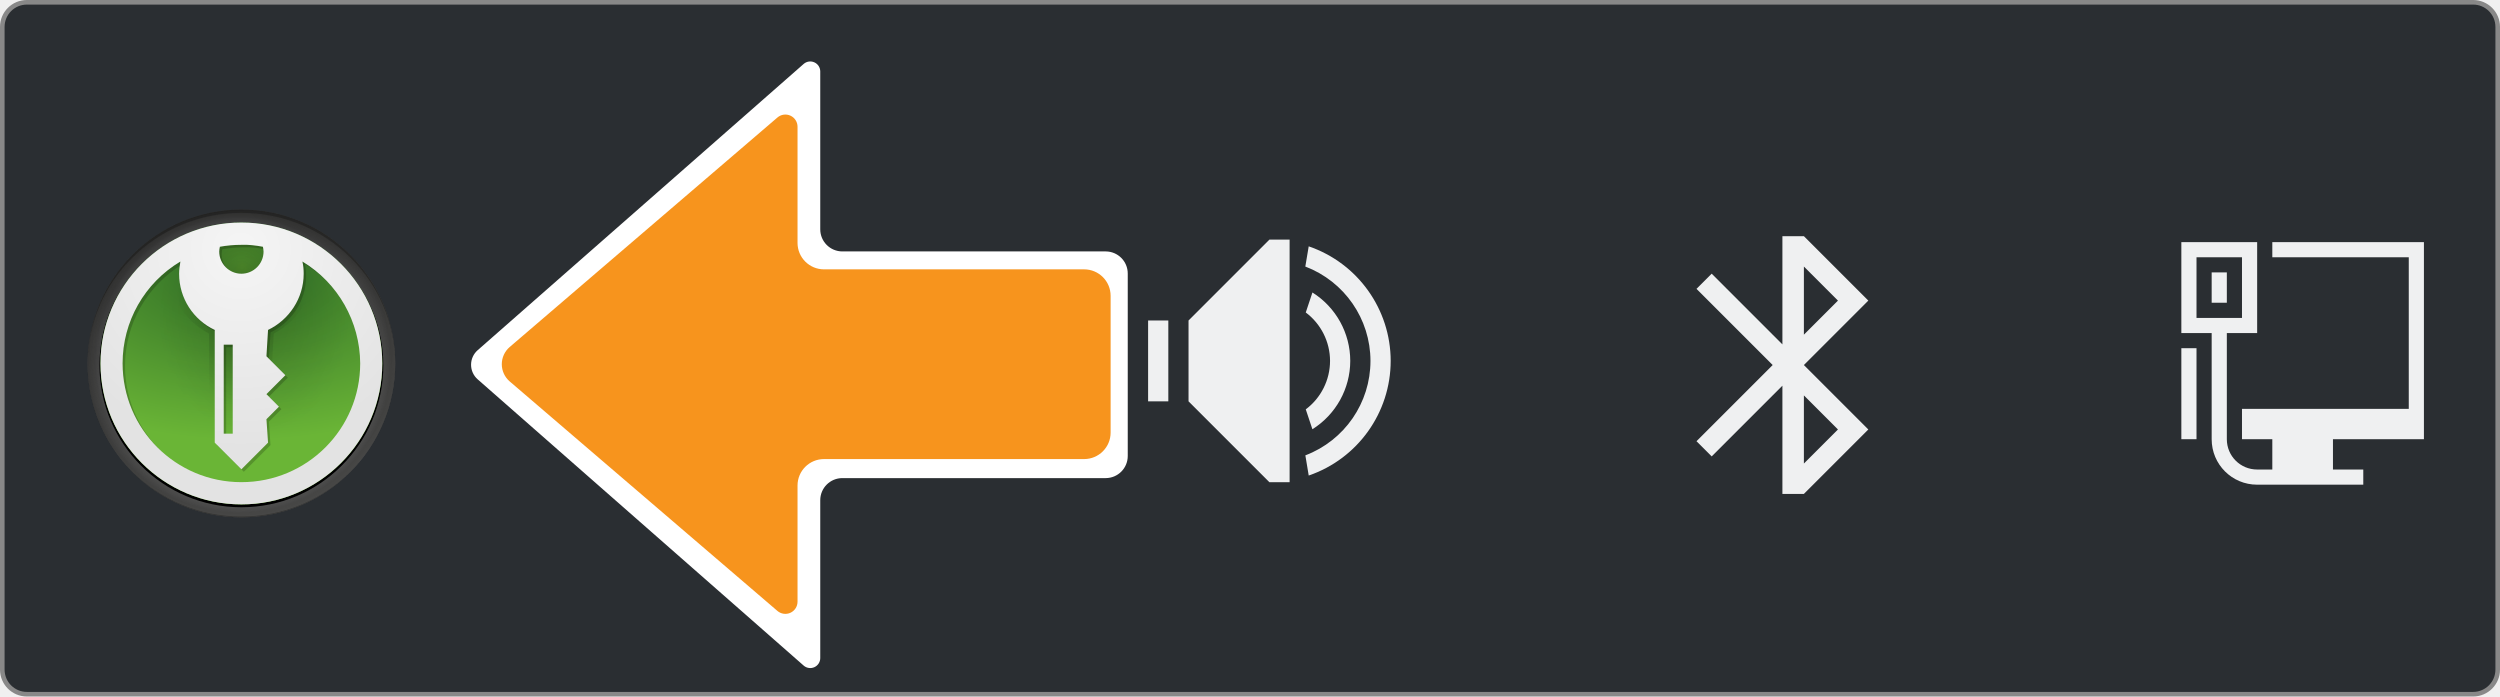
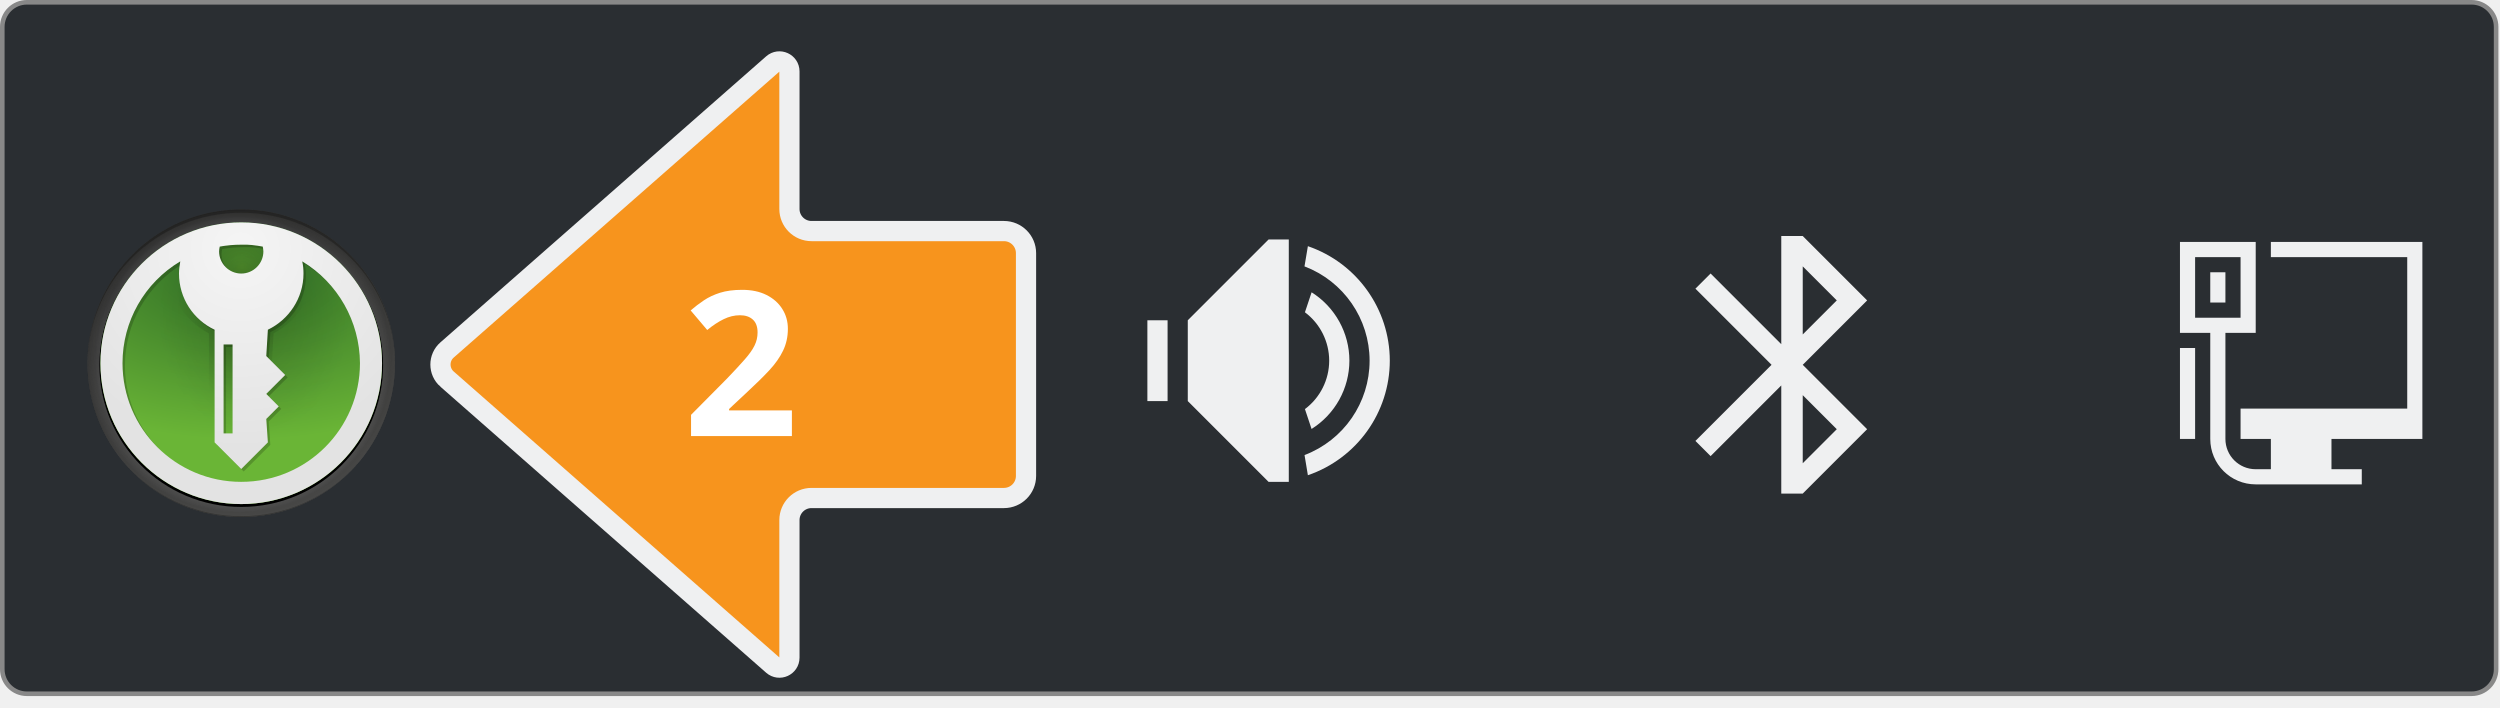
- <svg xmlns="http://www.w3.org/2000/svg" version="1.1" id="svg2" width="494.685" height="137.818" viewBox="0 0 494.685 137.818" xml:space="preserve">
-   <defs id="defs6">
-     <linearGradient id="e" x1="64" y1="-3.314" x2="64" y2="118.486" gradientUnits="userSpaceOnUse">
-       <stop offset="0" stop-color="#414141" id="stop1777" />
-       <stop offset=".196" stop-color="#3e3e3e" id="stop1779" />
-       <stop offset="1" stop-color="#3a3a3a" id="stop1781" />
+ <svg xmlns="http://www.w3.org/2000/svg" version="1.1" viewBox="0 0 495 140">
+   <defs>
+     <linearGradient id="e" x1="64" x2="64" y1="-3.314" y2="118.486" gradientUnits="userSpaceOnUse">
+       <stop stop-color="#414141" offset="0" />
+       <stop stop-color="#3e3e3e" offset=".196" />
+       <stop stop-color="#3a3a3a" offset="1" />
    </linearGradient>
-     <radialGradient id="g" cx="-237.642" cy="32.915" fx="-237.642" fy="32.915" r="207.234" gradientTransform="matrix(0.3539,0,0,0.3539,144.2833,41.6546)" gradientUnits="userSpaceOnUse">
-       <stop offset=".673" stop-color="#fcfcfc" stop-opacity="0" id="stop1784" />
-       <stop offset="1" stop-color="#fcfcfc" id="stop1786" />
+     <radialGradient id="g" cx="-237.642" cy="32.915" r="207.234" gradientTransform="matrix(.3539 0 0 .3539 144.283 41.6546)" gradientUnits="userSpaceOnUse">
+       <stop stop-color="#fcfcfc" stop-opacity="0" offset=".673" />
+       <stop stop-color="#fcfcfc" offset="1" />
    </radialGradient>
-     <radialGradient id="i" cx="-229.296" cy="60.213" fx="-229.296" fy="60.213" r="172.389" gradientTransform="matrix(0.3539,0,0,0.3539,144.2833,41.6546)" gradientUnits="userSpaceOnUse">
-       <stop offset=".109" stop-color="#0f0f0d" stop-opacity="0" id="stop1789" />
-       <stop offset=".886" stop-color="#414141" stop-opacity="0" id="stop1791" />
-       <stop offset=".934" stop-color="#1e1e1d" stop-opacity=".684" id="stop1793" />
-       <stop offset=".987" stop-color="#0f0f0d" id="stop1795" />
+     <radialGradient id="i" cx="-229.296" cy="60.213" r="172.389" gradientTransform="matrix(.3539 0 0 .3539 144.283 41.6546)" gradientUnits="userSpaceOnUse">
+       <stop stop-color="#0f0f0d" stop-opacity="0" offset=".109" />
+       <stop stop-color="#414141" stop-opacity="0" offset=".886" />
+       <stop stop-color="#1e1e1d" stop-opacity=".684" offset=".934" />
+       <stop stop-color="#0f0f0d" offset=".987" />
    </radialGradient>
-     <radialGradient id="n" cx="-223.551" cy="-43.152" fx="-223.551" fy="-43.152" r="334.836" gradientTransform="matrix(0.3539,0,0,0.2026,144.2833,35.1949)" gradientUnits="userSpaceOnUse">
-       <stop offset="0" stop-color="#2e6b26" id="stop1798" />
-       <stop offset="1" stop-color="#6ab536" id="stop1800" />
+     <radialGradient id="n" cx="-223.551" cy="-43.152" r="334.836" gradientTransform="matrix(.3539 0 0 .2026 144.283 35.1949)" gradientUnits="userSpaceOnUse">
+       <stop stop-color="#2e6b26" offset="0" />
+       <stop stop-color="#6ab536" offset="1" />
    </radialGradient>
-     <radialGradient id="p" cx="-212.614" cy="12.058" fx="-212.614" fy="12.058" r="148.11" gradientTransform="matrix(0.3539,0,0,0.4347,144.2833,40.66)" gradientUnits="userSpaceOnUse">
-       <stop offset="0" stop-color="#000" id="stop1803" />
-       <stop offset=".719" stop-color="#fff" id="stop1805" />
+     <radialGradient id="p" cx="-212.614" cy="12.058" r="148.11" gradientTransform="matrix(.3539 0 0 .4347 144.283 40.66)" gradientUnits="userSpaceOnUse">
+       <stop offset="0" />
+       <stop stop-color="#fff" offset=".719" />
    </radialGradient>
-     <radialGradient id="r" cx="-226.056" cy="-44.918" fx="-226.056" fy="-44.918" r="65.393" gradientTransform="matrix(0.3539,0,0,0.3539,144.2833,41.6546)" gradientUnits="userSpaceOnUse">
-       <stop offset="0" stop-color="#6ab536" id="stop1808" />
-       <stop offset="1" stop-color="#2e6b26" id="stop1810" />
+     <radialGradient id="r" cx="-226.056" cy="-44.918" r="65.392" gradientTransform="matrix(.3539 0 0 .3539 144.283 41.6546)" gradientUnits="userSpaceOnUse">
+       <stop stop-color="#6ab536" offset="0" />
+       <stop stop-color="#2e6b26" offset="1" />
    </radialGradient>
-     <radialGradient id="t" cx="-263.923" cy="-1.833" fx="-263.923" fy="-1.833" r="96.585" gradientTransform="matrix(0.3356,0,0,0.5572,152.4899,40.1419)" gradientUnits="userSpaceOnUse">
-       <stop offset="0" stop-color="#000" id="stop1813" />
-       <stop offset=".784" stop-color="#4f4f4f" stop-opacity="0" id="stop1815" />
+     <radialGradient id="t" cx="-263.923" cy="-1.833" r="96.585" gradientTransform="matrix(.3356 0 0 .5572 152.49 40.1419)" gradientUnits="userSpaceOnUse">
+       <stop offset="0" />
+       <stop stop-color="#4f4f4f" stop-opacity="0" offset=".784" />
    </radialGradient>
-     <radialGradient id="w" cx="-227.449" cy="-64.573" fx="-227.449" fy="-64.573" r="223.51" gradientTransform="matrix(0.3539,0,0,0.3539,144.2833,41.6546)" gradientUnits="userSpaceOnUse">
-       <stop offset="0" stop-color="#f5f5f5" id="stop1818" />
-       <stop offset="1" stop-color="#e3e3e3" id="stop1820" />
+     <radialGradient id="w" cx="-227.449" cy="-64.573" r="223.51" gradientTransform="matrix(.3539 0 0 .3539 144.283 41.6546)" gradientUnits="userSpaceOnUse">
+       <stop stop-color="#f5f5f5" offset="0" />
+       <stop stop-color="#e3e3e3" offset="1" />
    </radialGradient>
-     <style type="text/css" id="current-color-scheme">
-       .ColorScheme-Text {
+     <style id="y" type="text/css">.ColorScheme-Text {
        color:#eff0f1;
-       }
-       </style>
-     <linearGradient id="linearGradient40329" x1="229.141" x2="229.141" y1="113.979" y2="297.169" gradientUnits="userSpaceOnUse" gradientTransform="matrix(0.9638436,0,0,0.5062095,-61.31436,-26.13696)">
-       <stop stop-color="#2a2e32" offset="0" id="stop7091" />
-       <stop stop-color="#2a2e32" offset="1" id="stop7093" />
+       }</style>
+     <linearGradient id="a" x1="229.141" x2="229.141" y1="113.979" y2="297.169" gradientTransform="matrix(.963844 0 0 .506209 -61.3144 -26.137)" gradientUnits="userSpaceOnUse">
+       <stop stop-color="#2a2e32" offset="0" />
+       <stop stop-color="#2a2e32" offset="1" />
    </linearGradient>
  </defs>
-   <g id="g8" transform="translate(-0.2350912,-0.08112535)">
-     <path style="color:#eff0f1;fill:currentColor;fill-opacity:1;stroke:none;stroke-width:3.071" d="m 137.456,47.294 v 6.143 h -6.143 -3.071 v 43 h 3.071 39.929 V 93.365 53.437 h -3.071 -6.143 v -6.143 z m -6.143,9.214 h 3.071 v 6.143 h 30.714 V 56.508 h 3.071 v 36.857 h -36.857 z m 6.143,9.214 v 3.071 h 24.571 v -3.071 z m 0,9.214 v 3.071 h 18.429 v -3.071 z m 0,9.214 v 3.071 h 9.214 v -3.071 z" class="ColorScheme-Text" id="path1030" />
-     <rect x="0.689" y="0.535" width="493.777" height="136.91" ry="4.863" fill="url(#linearGradient40329)" stroke="#888888" stroke-width="0.908" id="rect7098" style="fill:url(#linearGradient40329)" />
-     <g class="ColorScheme-Text" fill="currentColor" id="g331" style="color:#eff0f1" transform="matrix(4,0,0,4,219.4158,39.49701)">
-       <path d="M 8,2 4,6 v 4 l 4,4 H 9 V 2 Z" id="path323" />
-       <path d="m 2,6 v 4 H 3 V 6 Z" id="path325" />
-       <path d="M 10.129,4.615 9.799,5.604 A 3,3 0 0 1 11,8 3,3 0 0 1 9.799,10.396 l 0.328,0.984 A 4,4 0 0 0 12,8 4,4 0 0 0 10.129,4.615 Z" id="path327" />
-       <path d="m 9.945,2.332 -0.168,1 A 5,5 0 0 1 13,8 5,5 0 0 1 9.779,12.672 l 0.166,0.998 A 6,6 0 0 0 14,8 6,6 0 0 0 9.945,2.332 Z" id="path329" />
+   <g transform="translate(-.235091 -.0811254)">
+     <path class="ColorScheme-Text" d="m143.456 47.294v6.143h-9.214v43h43v-43h-9.214v-6.143zm-6.143 9.214h3.071v6.143h30.714v-6.143h3.071v36.857h-36.857zm6.143 9.214v3.071h24.571v-3.071zm0 9.214v3.071h18.429v-3.071zm0 9.214v3.071h9.214v-3.071z" color="#eff0f1" fill="currentColor" />
+     <rect x=".689" y=".535" width="493.777" height="136.91" ry="4.863" fill="url(#a)" stroke="#888" stroke-width=".908" />
+     <g class="ColorScheme-Text" transform="matrix(4 0 0 4 219.416 39.497)" color="#eff0f1" fill="currentColor">
+       <path d="m8 2-4 4v4l4 4h1v-12z" />
+       <path d="m2 6v4h1v-4z" />
+       <path d="M 10.129,4.615 9.799,5.604 A 3,3 0 0 1 11,8 3,3 0 0 1 9.799,10.396 l 0.328,0.984 A 4,4 0 0 0 12,8 4,4 0 0 0 10.129,4.615 Z" />
+       <path d="m9.945 2.332-0.168 1a5 5 0 0 1 3.223 4.668 5 5 0 0 1-3.221 4.672l0.166 0.998a6 6 0 0 0 4.055-5.67 6 6 0 0 0-4.055-5.668z" />
    </g>
-     <g style="isolation:isolate" id="g1842" transform="matrix(0.5,0,0,0.5,16,40)">
+     <g transform="matrix(.5 0 0 .5 16 40)" style="isolation:isolate">
      <g id="b">
        <g id="c">
-           <rect width="128" height="128" style="fill:none" id="rect1825" x="0" y="0" />
+           <rect width="128" height="128" fill="none" />
          <g id="d">
-             <path id="f" d="M 64,124.9 C 30.419,124.9 3.1,97.58 3.1,64 c 0,-33.58 27.32,-60.9 60.9,-60.9 33.581,0 60.9,27.32 60.9,60.9 0,33.581 -27.319,60.9 -60.9,60.9 z m 0,-116.676 C 33.258,8.224 8.248,33.245 8.248,64 c 0,30.755 25.01,55.776 55.752,55.776 30.741,0 55.751,-25.021 55.751,-55.776 0,-30.755 -25.01,-55.776 -55.751,-55.776 z" style="fill:url(#e)" />
-             <path id="h" d="M 64,3.124 C 30.433,3.124 3.124,30.433 3.124,64 c 0,33.567 27.309,60.876 60.876,60.876 33.567,0 60.876,-27.309 60.876,-60.876 0,-33.567 -27.309,-60.876 -60.876,-60.876 z" style="opacity:0.32;mix-blend-mode:lighten;fill:url(#g)" />
-             <path id="j" d="M 64,124.9 C 30.419,124.9 3.1,97.58 3.1,64 c 0,-33.58 27.32,-60.9 60.9,-60.9 33.581,0 60.9,27.32 60.9,60.9 0,33.581 -27.319,60.9 -60.9,60.9 z m 0,-116.676 C 33.258,8.224 8.248,33.245 8.248,64 c 0,30.755 25.01,55.776 55.752,55.776 30.741,0 55.751,-25.021 55.751,-55.776 0,-30.755 -25.01,-55.776 -55.751,-55.776 z" style="opacity:0.44;fill:url(#i)" />
-             <path id="k" d="m 64,8.55 c -30.978,0 -56.181,25.203 -56.181,56.181 0,30.978 25.203,56.181 56.181,56.181 30.978,0 56.181,-25.203 56.181,-56.181 0,-30.978 -25.202,-56.181 -56.181,-56.181 z" />
-             <path id="l" d="M 64,124.9 C 30.419,124.9 3.1,97.58 3.1,64 c 0,-33.58 27.32,-60.9 60.9,-60.9 33.581,0 60.9,27.32 60.9,60.9 0,33.581 -27.319,60.9 -60.9,60.9 z m 0,-120.497 c -33.58,0 -60.9,26.956 -60.9,60.09 0,33.134 27.32,60.09 60.9,60.09 33.58,0 60.9,-26.956 60.9,-60.09 C 124.9,31.36 97.58,4.403 64,4.403 Z" style="opacity:0.35;fill:#0f0f0d" />
+             <path id="f" d="m64 124.9c-33.581 0-60.9-27.32-60.9-60.9s27.32-60.9 60.9-60.9 60.9 27.32 60.9 60.9-27.319 60.9-60.9 60.9zm0-116.676c-30.741 0-55.752 25.021-55.752 55.776s25.01 55.776 55.752 55.776 55.751-25.021 55.751-55.776-25.01-55.776-55.751-55.776z" fill="url(#e)" />
+             <path id="h" d="m64 3.124c-33.567 0-60.876 27.309-60.876 60.876s27.309 60.876 60.876 60.876 60.876-27.309 60.876-60.876-27.309-60.876-60.876-60.876z" fill="url(#g)" opacity=".32" style="mix-blend-mode:lighten" />
+             <path id="j" d="m64 124.9c-33.581 0-60.9-27.32-60.9-60.9s27.32-60.9 60.9-60.9 60.9 27.32 60.9 60.9-27.319 60.9-60.9 60.9zm0-116.676c-30.741 0-55.752 25.021-55.752 55.776s25.01 55.776 55.752 55.776 55.751-25.021 55.751-55.776-25.01-55.776-55.751-55.776z" fill="url(#i)" opacity=".44" />
+             <path id="k" d="m64 8.55c-30.978 0-56.181 25.203-56.181 56.181s25.203 56.181 56.181 56.181 56.181-25.203 56.181-56.181-25.202-56.181-56.181-56.181z" />
+             <path id="l" d="m64 124.9c-33.581 0-60.9-27.32-60.9-60.9s27.32-60.9 60.9-60.9 60.9 27.32 60.9 60.9-27.319 60.9-60.9 60.9zm0-120.497c-33.58 0-60.9 26.956-60.9 60.09s27.32 60.09 60.9 60.09 60.9-26.956 60.9-60.09-27.319-60.09-60.9-60.09z" fill="#0f0f0d" opacity=".35" />
          </g>
          <g id="m">
-             <path id="o" d="M 64,8.224 C 33.245,8.224 8.224,33.245 8.224,64 c 0,30.755 25.021,55.776 55.776,55.776 30.755,0 55.776,-25.021 55.776,-55.776 0,-30.755 -25.021,-55.776 -55.776,-55.776 z" style="fill:url(#n)" />
-             <path id="q" d="M 64,8.224 C 33.245,8.224 8.224,33.245 8.224,64 c 0,30.755 25.021,55.776 55.776,55.776 30.755,0 55.776,-25.021 55.776,-55.776 0,-30.755 -25.021,-55.776 -55.776,-55.776 z" style="opacity:0.13;mix-blend-mode:multiply;fill:url(#p)" />
-             <path id="s" d="m 64,12.861 c -9.161,0 -16.614,7.453 -16.614,16.613 0,9.161 7.453,16.613 16.614,16.613 9.161,0 16.613,-7.453 16.613,-16.613 0,-9.161 -7.453,-16.613 -16.613,-16.613 z" style="opacity:0.7;mix-blend-mode:lighten;fill:url(#r)" />
-             <path id="u" d="m 34.687,16.364 c -0.003,0.019 -0.005,0.038 -0.008,0.057 -0.072,0.014 -0.074,-0.004 0.008,-0.057 z m 42.118,35.8 -0.771,13.782 9.102,9.916 -9.102,9.916 6.017,6.555 -6.017,6.555 0.771,13.67 h -25.61 V 52.165 C 41.013,46.954 34.07,35.693 34.07,22.751 c 0,-2.166 0.303,-4.167 0.609,-6.33 1.105,-0.208 18.967,-7.695 18.967,-7.695 -0.148,0.809 20.855,0.809 20.707,0 0,0 17.258,7.426 18.989,7.79 0.438,2.126 0.587,4.101 0.587,6.235 0,12.942 -7.097,24.203 -17.125,29.413 z M 93.312,16.364 c 0.011,0.051 0.019,0.101 0.03,0.152 0.19,0.04 0.196,-0.004 -0.03,-0.152 z" style="opacity:0.3;mix-blend-mode:multiply;fill:url(#t)" />
-             <path id="v" d="M 34.116,100.432 C 24.218,91.824 17.952,79.135 17.952,64.935 c 0,-16.523 8.641,-31.774 22.873,-40.29 -0.254,1.652 -0.508,3.177 -0.508,4.83 0,9.787 5.718,18.302 14.105,22.242 v 44.611 l 10.547,10.549 10.547,-10.549 -0.635,-9.278 4.956,-4.957 -4.956,-4.957 7.497,-7.499 -7.497,-7.499 0.635,-10.422 c 8.26,-3.94 14.105,-12.456 14.105,-22.242 0,-1.652 -0.127,-3.177 -0.508,-4.83 5.164,3.118 9.592,7.142 13.142,11.797 C 93.67,24.653 79.725,16.984 63.977,16.984 c -26.091,0 -47.242,21.05 -47.242,47.017 0,14.693 6.774,27.81 17.381,36.432 z m 27.421,-7.662 h -3.558 V 57.563 h 3.558 z M 56.455,18.799 c 2.796,-0.508 5.718,-0.763 8.514,-0.763 2.923,-0.127 5.718,0.254 8.514,0.763 0.127,0.635 0.254,1.271 0.254,1.906 0,4.83 -3.939,8.77 -8.768,8.77 -4.829,0 -8.768,-3.94 -8.768,-8.77 0,-0.635 0.127,-1.271 0.254,-1.906 z" style="opacity:0.2;mix-blend-mode:multiply;fill:#0f0f0d" />
-             <path id="x" d="M 64,8.224 C 33.258,8.224 8.248,33.245 8.248,64 c 0,30.755 25.01,55.776 55.751,55.776 30.741,0 55.751,-25.021 55.751,-55.776 0,-30.755 -25.01,-55.776 -55.751,-55.776 z m -8.514,9.588 c 2.796,-0.508 5.718,-0.763 8.514,-0.763 2.923,-0.127 5.718,0.254 8.514,0.763 0.127,0.635 0.254,1.271 0.254,1.906 0,4.83 -3.939,8.77 -8.768,8.77 -4.829,0 -8.768,-3.94 -8.768,-8.77 0,-0.635 0.127,-1.271 0.254,-1.906 z m 5.083,38.765 v 35.206 h -3.558 V 56.577 Z m 3.431,54.398 c -25.922,0 -47.016,-20.971 -47.016,-47.026 0,-16.523 8.641,-31.774 22.873,-40.29 -0.254,1.652 -0.508,3.177 -0.508,4.83 0,9.787 5.718,18.302 14.105,22.242 v 44.611 l 10.547,10.549 10.547,-10.549 -0.635,-9.278 4.956,-4.957 -4.956,-4.957 7.497,-7.499 -7.497,-7.499 0.635,-10.422 c 8.26,-3.94 14.105,-12.456 14.105,-22.242 0,-1.652 -0.127,-3.177 -0.508,-4.83 14.105,8.516 22.746,23.767 22.873,40.29 0,25.928 -20.967,47.026 -47.016,47.026 z" style="fill:url(#w)" />
+             <path id="o" d="m64 8.224c-30.755 0-55.776 25.021-55.776 55.776s25.021 55.776 55.776 55.776 55.776-25.021 55.776-55.776-25.021-55.776-55.776-55.776z" fill="url(#n)" />
+             <path id="q" d="m64 8.224c-30.755 0-55.776 25.021-55.776 55.776s25.021 55.776 55.776 55.776 55.776-25.021 55.776-55.776-25.021-55.776-55.776-55.776z" fill="url(#p)" opacity=".13" style="mix-blend-mode:multiply" />
+             <path id="s" d="m64 12.861c-9.161 0-16.614 7.453-16.614 16.613s7.453 16.613 16.614 16.613 16.613-7.453 16.613-16.613-7.453-16.613-16.613-16.613z" fill="url(#r)" opacity=".7" style="mix-blend-mode:lighten" />
+             <path id="u" d="m34.687 16.364c-0.003 0.019-0.005 0.038-0.008 0.057-0.072 0.014-0.074-0.004 0.008-0.057zm42.118 35.8-0.771 13.782 9.102 9.916-9.102 9.916 6.017 6.555-6.017 6.555 0.771 13.67h-25.61v-60.395c-10.182-5.21-17.125-16.471-17.125-29.413 0-2.166 0.303-4.167 0.609-6.33 1.105-0.208 18.967-7.695 18.967-7.695-0.148 0.809 20.855 0.809 20.707 0 0 0 17.258 7.426 18.989 7.79 0.438 2.126 0.587 4.101 0.587 6.235 0 12.942-7.097 24.203-17.125 29.413zm16.508-35.8c0.011 0.051 0.019 0.101 0.03 0.152 0.19 0.04 0.196-0.004-0.03-0.152z" fill="url(#t)" opacity=".3" style="mix-blend-mode:multiply" />
+             <path id="v" d="m34.116 100.432c-9.898-8.608-16.164-21.297-16.164-35.497 0-16.523 8.641-31.774 22.873-40.29-0.254 1.652-0.508 3.177-0.508 4.83 0 9.787 5.718 18.302 14.105 22.242v44.611l10.547 10.549 10.547-10.549-0.635-9.278 4.956-4.957-4.956-4.957 7.497-7.499-7.497-7.499 0.635-10.422c8.26-3.94 14.105-12.456 14.105-22.242 0-1.652-0.127-3.177-0.508-4.83 5.164 3.118 9.592 7.142 13.142 11.797-8.584-11.789-22.529-19.459-38.277-19.459-26.091 0-47.242 21.05-47.242 47.017 0 14.693 6.774 27.81 17.381 36.432zm27.421-7.662h-3.558v-35.206h3.558zm-5.083-73.971c2.796-0.508 5.718-0.763 8.514-0.763 2.923-0.127 5.718 0.254 8.514 0.763 0.127 0.635 0.254 1.271 0.254 1.906 0 4.83-3.939 8.77-8.768 8.77s-8.768-3.94-8.768-8.77c0-0.635 0.127-1.271 0.254-1.906z" fill="#0f0f0d" opacity=".2" style="mix-blend-mode:multiply" />
+             <path id="x" d="m64 8.224c-30.741 0-55.751 25.021-55.751 55.776s25.01 55.776 55.751 55.776 55.751-25.021 55.751-55.776-25.01-55.776-55.751-55.776zm-8.514 9.588c2.796-0.508 5.718-0.763 8.514-0.763 2.923-0.127 5.718 0.254 8.514 0.763 0.127 0.635 0.254 1.271 0.254 1.906 0 4.83-3.939 8.77-8.768 8.77s-8.768-3.94-8.768-8.77c0-0.635 0.127-1.271 0.254-1.906zm5.083 38.765v35.206h-3.558v-35.206zm3.431 54.398c-25.922 0-47.016-20.971-47.016-47.026 0-16.523 8.641-31.774 22.873-40.29-0.254 1.652-0.508 3.177-0.508 4.83 0 9.787 5.718 18.302 14.105 22.242v44.611l10.547 10.549 10.547-10.549-0.635-9.278 4.956-4.957-4.956-4.957 7.497-7.499-7.497-7.499 0.635-10.422c8.26-3.94 14.105-12.456 14.105-22.242 0-1.652-0.127-3.177-0.508-4.83 14.105 8.516 22.746 23.767 22.873 40.29 0 25.928-20.967 47.026-47.016 47.026z" fill="url(#w)" />
          </g>
        </g>
      </g>
    </g>
-     <path style="color:#eff0f1;fill:currentColor;fill-opacity:1;stroke:none;stroke-width:4.25" d="m 352.927,46.813 v 21.416 l -13.995,-13.995 -3.005,3.005 15.074,15.074 -15.074,15.074 3.005,3.005 13.995,-13.995 v 21.416 h 4.25 l 12.75,-12.75 -12.75,-12.75 12.75,-12.75 -12.75,-12.75 z m 4.25,6.01 6.74,6.74 -6.74,6.74 z m 0,25.5 6.74,6.74 -6.74,6.74 z" class="ColorScheme-Text" id="path1205" />
-     <path style="color:#eff0f1;fill:currentColor;fill-opacity:1;stroke:none;stroke-width:3" d="m 431.867,47.987 v 18 h 6 v 21 c 0,4.986 4.014,9 9,9 h 3 3 6 9 v -3 h -3 -3 v -6 h 3 12 3 v -39 h -3 -27 v 3 h 27 v 30 h -33 v 3 3 h 3 3 v 3 2.18 0.82 h -3 c -3.324,0 -6,-2.676 -6,-6 v -21 h 6 v -18 z m 3,3 h 9 v 12 h -9 z m 3,3 v 6 h 3 v -6 z m -6,15 v 18 h 3 v -18 z" class="ColorScheme-Text" id="path1617" />
-     <path class="ColorScheme-Text" d="M 94.753,75.143 159.256,131.78 a 1.979,1.979 155.642 0 0 3.286,-1.487 V 99.058 a 4.372,4.372 135 0 1 4.372,-4.372 h 52.101 a 4.372,4.372 135 0 0 4.372,-4.372 l 0,-36.11 a 4.372,4.372 45 0 0 -4.372,-4.372 l -52.101,-1.8e-5 a 4.372,4.372 45 0 1 -4.372,-4.372 V 14.223 a 1.979,1.979 24.357 0 0 -3.286,-1.487 L 94.753,69.373 a 3.839,3.839 90 0 0 10e-7,5.77 z" fill="currentColor" id="path12557" style="color:#eff0f1;fill:#ffffff;fill-opacity:1;stroke-width:20.936" />
-     <path class="ColorScheme-Text" d="m 101.094,75.557 52.977,45.414 a 2.408,2.408 155.302 0 0 3.975,-1.828 V 96.155 a 5.236,5.236 135 0 1 5.236,-5.236 h 51.479 a 5.236,5.236 135 0 0 5.236,-5.236 l 0,-27.068 a 5.236,5.236 45 0 0 -5.236,-5.236 l -51.479,-1.4e-5 a 5.236,5.236 45 0 1 -5.236,-5.236 V 25.156 a 2.408,2.408 24.698 0 0 -3.975,-1.828 L 101.094,68.742 a 4.488,4.488 90 0 0 0,6.815 z" fill="currentColor" id="path12547" style="color:#eff0f1;fill:#f7941d;fill-opacity:1;stroke-width:17.733" />
+     <g>
+       <path class="ColorScheme-Text" d="m352.927 46.813v21.416l-13.995-13.995-3.005 3.005 15.074 15.074-15.074 15.074 3.005 3.005 13.995-13.995v21.416h4.25l12.75-12.75-12.75-12.75 12.75-12.75-12.75-12.75zm4.25 6.01 6.74 6.74-6.74 6.74zm0 25.5 6.74 6.74-6.74 6.74z" color="#eff0f1" fill="currentColor" />
+       <path class="ColorScheme-Text" d="m431.867 47.987v18h6v21c0 4.986 4.014 9 9 9h21v-3h-6v-6h18v-39h-30v3h27v30h-33v6h6v6h-3c-3.324 0-6-2.676-6-6v-21h6v-18zm3 3h9v12h-9zm3 3v6h3v-6zm-6 15v18h3v-18z" color="#eff0f1" fill="currentColor" />
+       <path class="ColorScheme-Text" d="m88.753 75.143 64.503 56.637c1.279 1.123 3.286 0.215 3.286-1.487v-27.235c0-2.415 1.958-4.372 4.372-4.372h38.101c2.415 2e-6 4.372-1.958 4.372-4.372v-44.11c0-2.415-1.958-4.372-4.372-4.372l-38.101-1.8e-5c-2.415 1e-6 -4.372-1.958-4.372-4.372v-27.235c0-1.702-2.006-2.611-3.286-1.487l-64.503 56.637c-1.741 1.529-1.741 4.241 0 5.77z" color="#eff0f1" fill="#f7941d" stroke="#eff0f1" stroke-width="4" />
+     </g>
+     <text x="135.467" y="86.422" font-family="Panton" font-size="40px" font-weight="bold" style="font-variant-caps:normal;font-variant-east-asian:normal;font-variant-ligatures:normal;font-variant-numeric:normal;line-height:1.25" xml:space="preserve">
+       <tspan x="135.467" y="86.422" fill="#ffffff" font-family="Panton" font-size="40px" font-weight="bold" style="font-variant-caps:normal;font-variant-east-asian:normal;font-variant-ligatures:normal;font-variant-numeric:normal">2</tspan>
+     </text>
  </g>
</svg>
